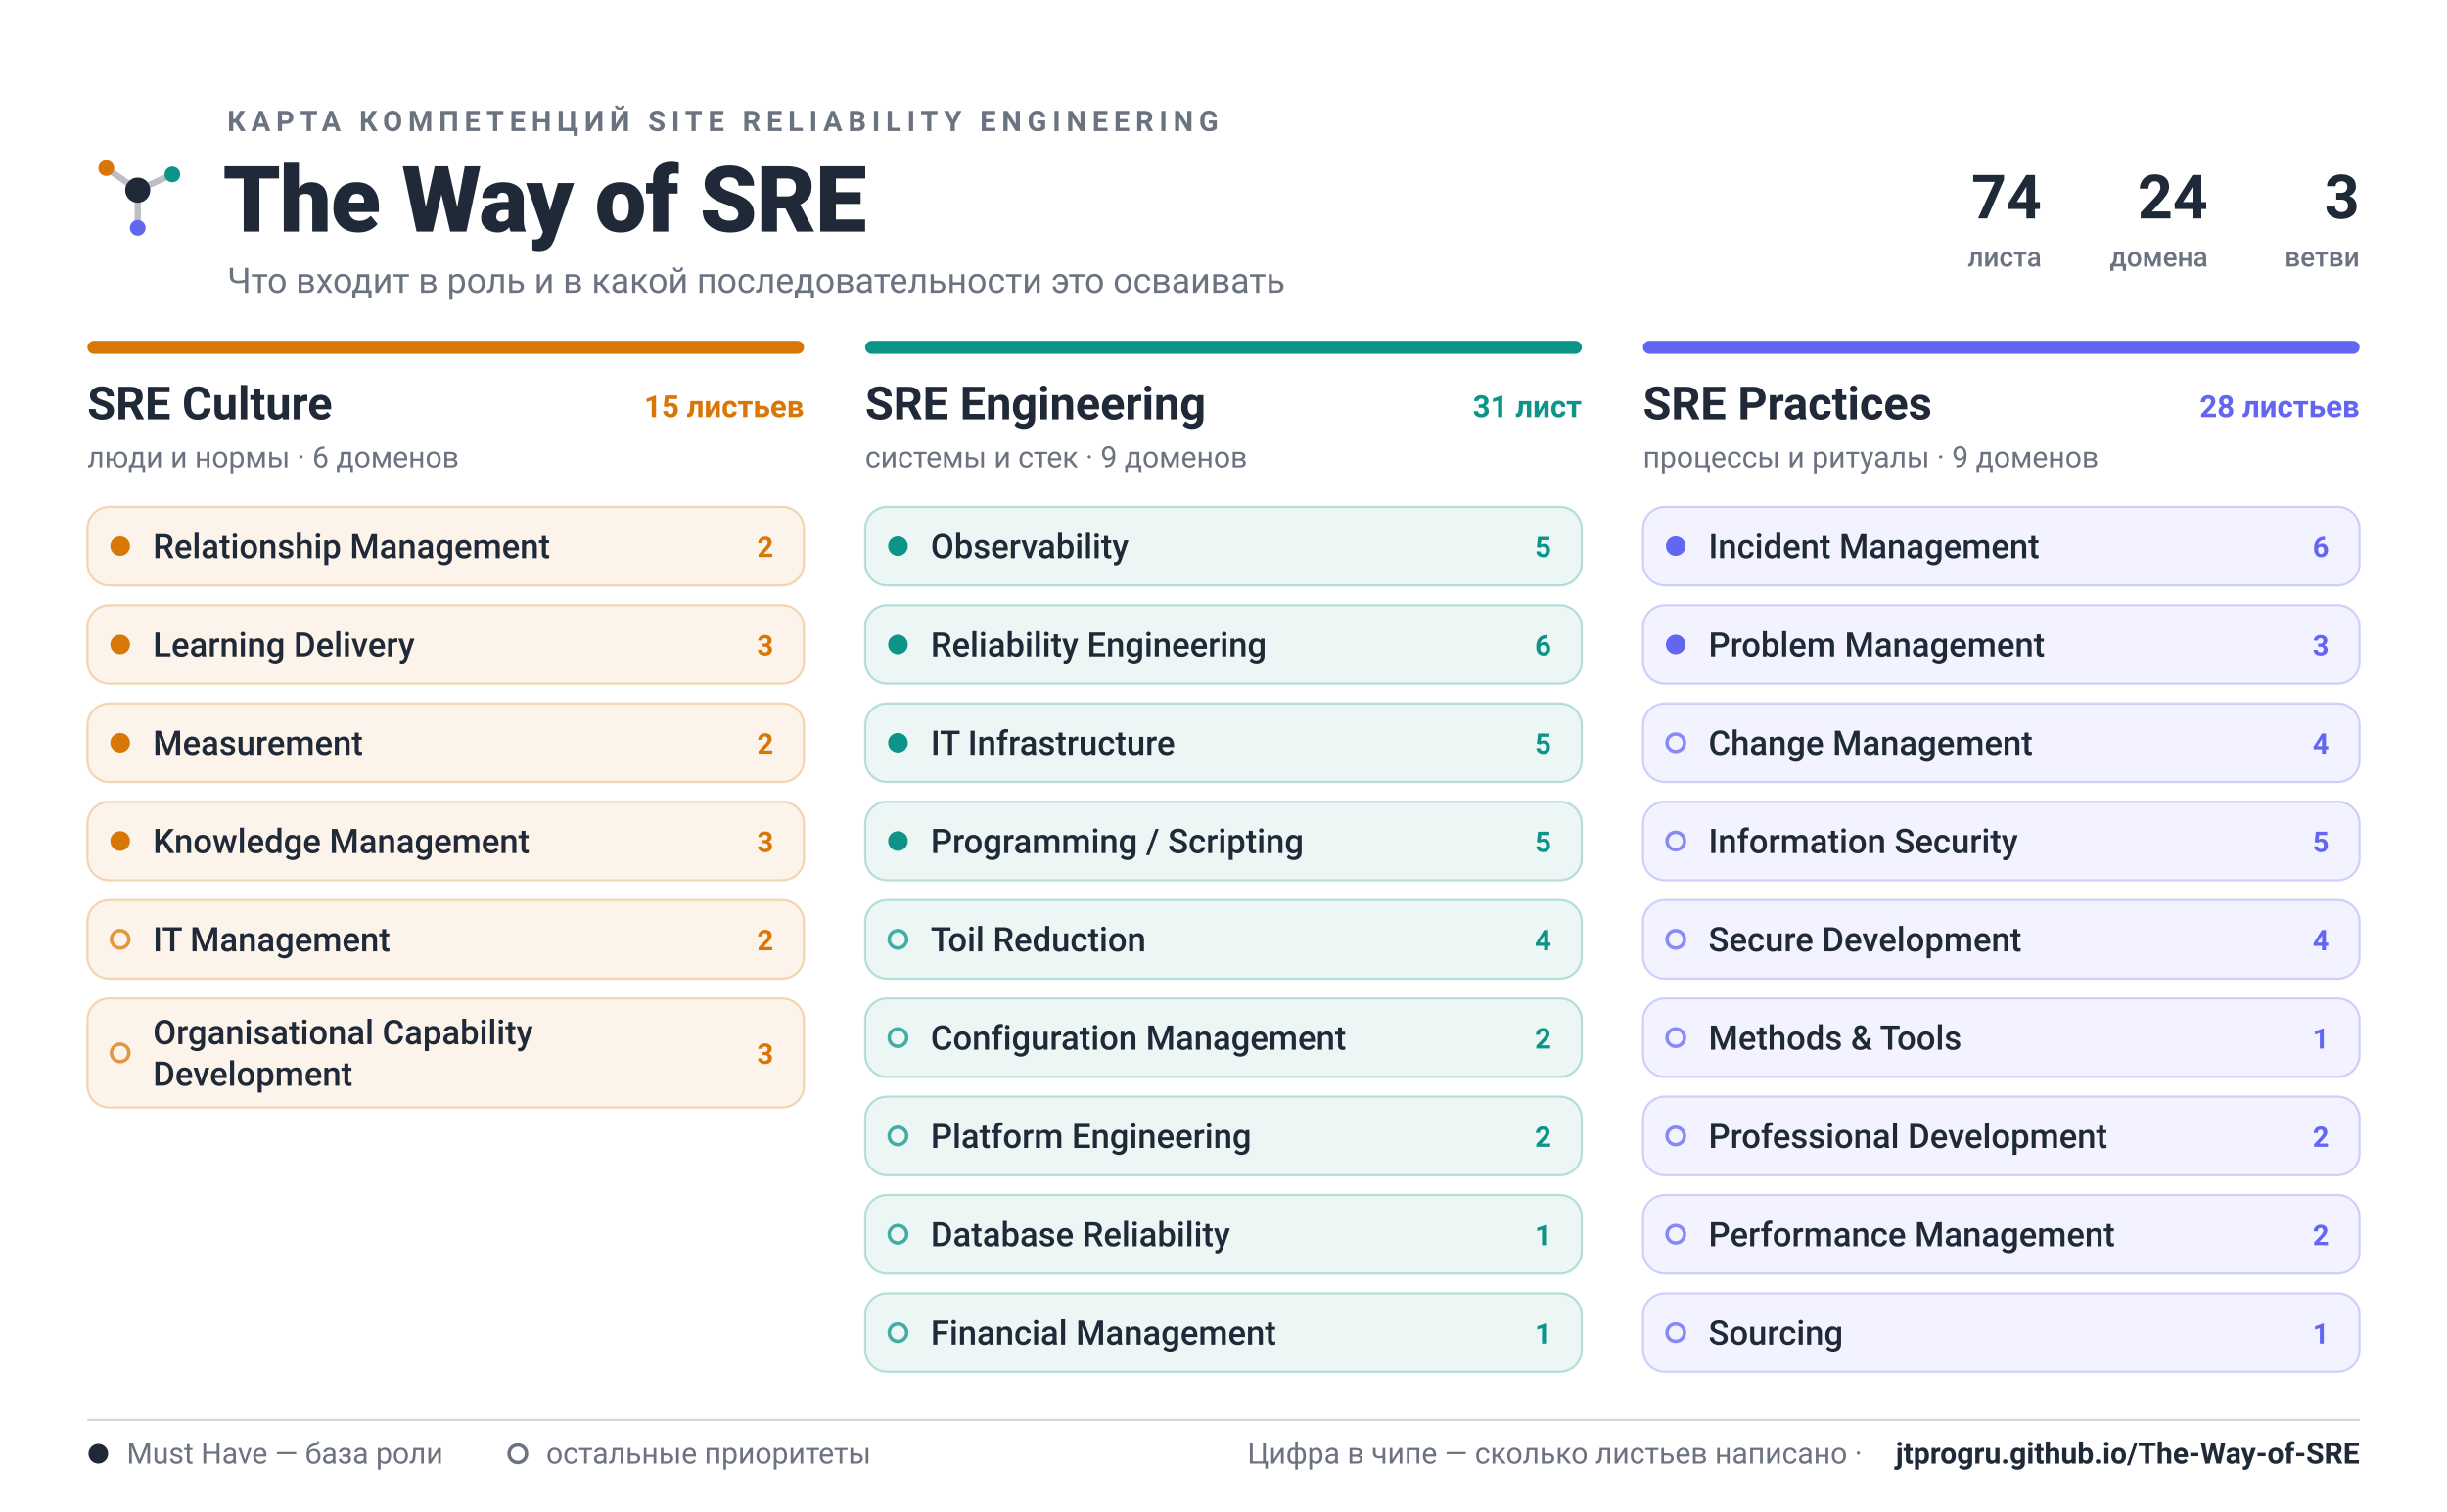
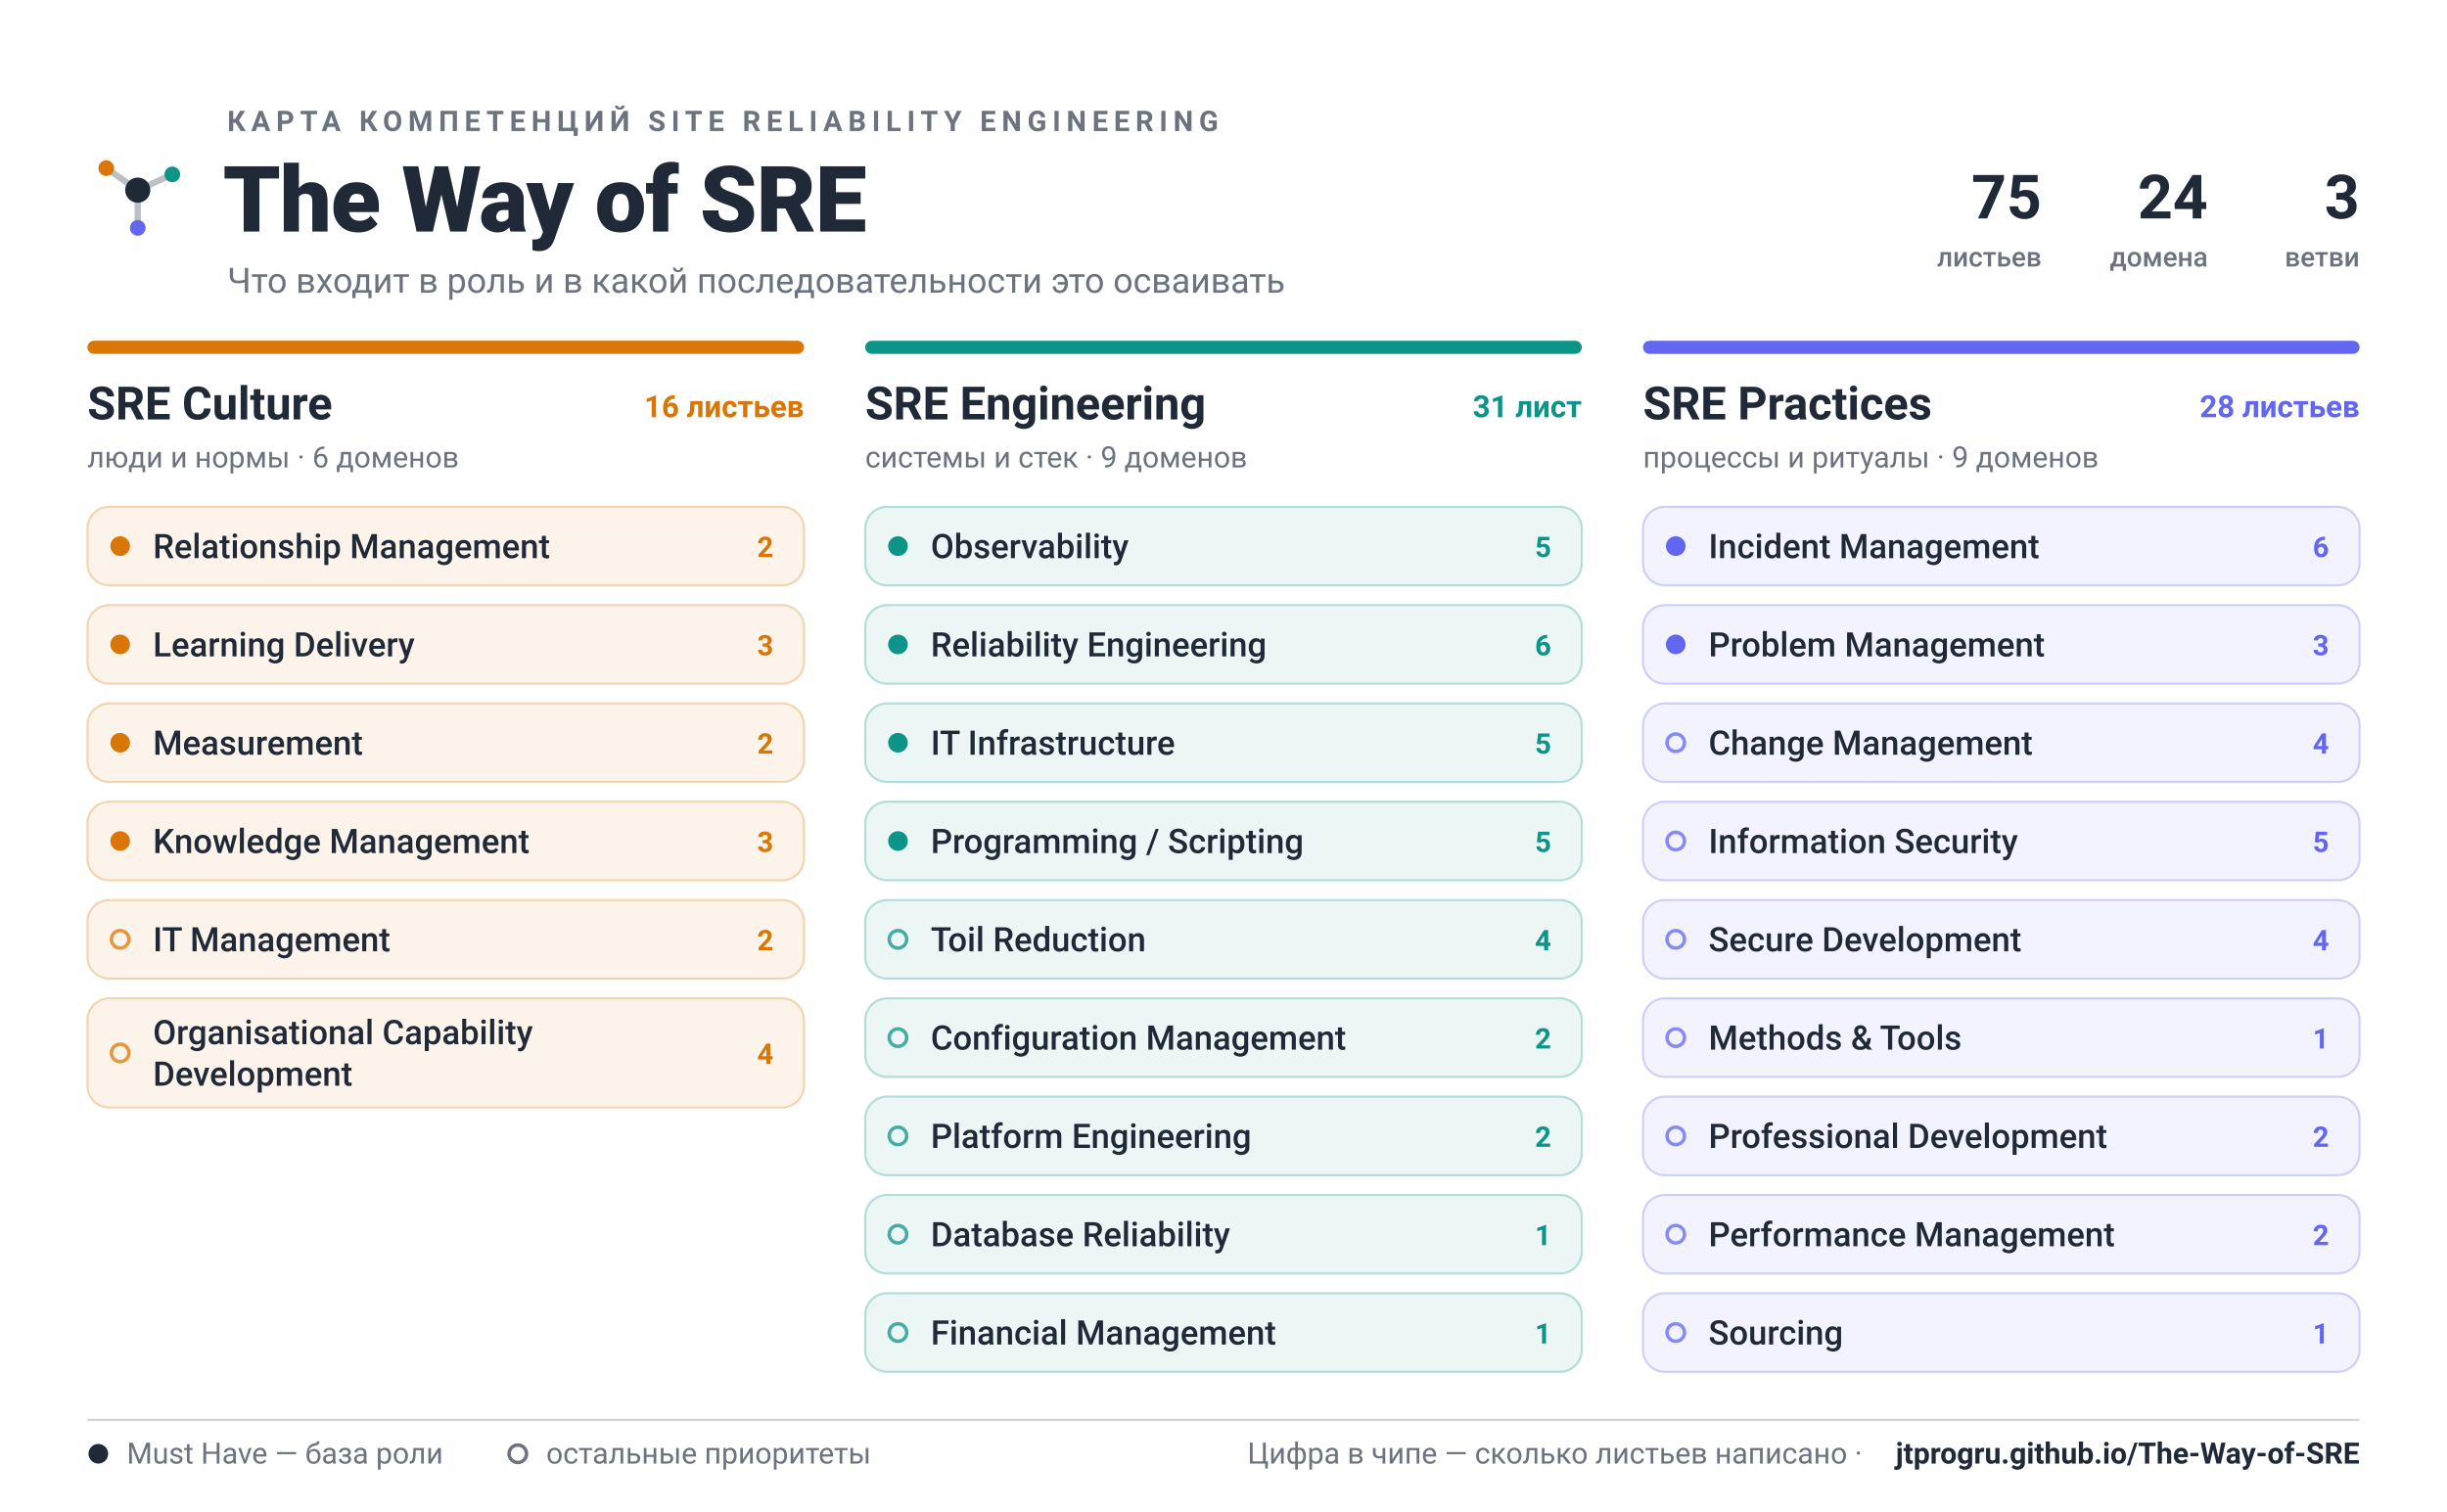
- <svg xmlns="http://www.w3.org/2000/svg" viewBox="0 0 1120 692" width="1120" height="692" role="img" aria-label="The Way of SRE — карта компетенций SRE: 3 ветви, 24 домена, 74 листа. SRE Culture: 15, SRE Engineering: 31, SRE Practices: 28">
+ <svg xmlns="http://www.w3.org/2000/svg" viewBox="0 0 1120 692" width="1120" height="692" role="img" aria-label="The Way of SRE — карта компетенций SRE: 3 ветви, 24 домена, 75 листьев. SRE Culture: 16, SRE Engineering: 31, SRE Practices: 28">
  <style>
    text { font-family: -apple-system, BlinkMacSystemFont, "Segoe UI", system-ui, Roboto, "Helvetica Neue", Arial, sans-serif; }
    .eyebrow  { font-size: 13px; font-weight: 600; letter-spacing: .2em; fill: #6b7280; }
    .title    { font-size: 42px; font-weight: 800; letter-spacing: -.01em; fill: #1f2937; }
    .tagline  { font-size: 16px; font-weight: 400; fill: #6b7280; }
    .stat-num { font-size: 28px; font-weight: 700; fill: #1f2937; }
    .stat-lbl { font-size: 12.5px; font-weight: 500; fill: #6b7280; }
    .col-name { font-size: 21px; font-weight: 700; fill: #1f2937; }
    .col-num  { font-size: 14px; font-weight: 600; }
    .col-sub  { font-size: 13.5px; font-weight: 400; fill: #6b7280; }
    .chip-lbl { font-size: 15.5px; font-weight: 500; fill: #1f2937; }
    .chip-num { font-size: 13px; font-weight: 600; }
    .note     { font-size: 13.5px; font-weight: 400; fill: #6b7280; }
    .note-url { font-size: 13.5px; font-weight: 600; fill: #1f2937; }
  </style>
  <g transform="translate(40 64) scale(0.72)" stroke="#6b7280" stroke-opacity="0.45" stroke-width="4" stroke-linecap="round" fill="none">
    <path d="M32 32 12 18M32 32 54 22M32 32 32 56" />
  </g>
  <g transform="translate(40 64) scale(0.72)">
    <circle cx="32" cy="32" r="8" fill="#1f2937" />
    <circle cx="12" cy="18" r="5" fill="#d97706" />
    <circle cx="54" cy="22" r="5" fill="#0d9488" />
    <circle cx="32" cy="56" r="5" fill="#6366f1" />
  </g>
  <text class="eyebrow" x="104" y="60">КАРТА КОМПЕТЕНЦИЙ SITE RELIABILITY ENGINEERING</text>
  <text class="title" x="102" y="106">The Way of SRE</text>
  <text class="tagline" x="104" y="134">Что входит в роль и в какой последовательности это осваивать</text>
  <text class="stat-num" x="1080" y="100" text-anchor="end">3</text>
  <text class="stat-lbl" x="1080" y="122" text-anchor="end">ветви</text>
  <text class="stat-num" x="1010.56" y="100" text-anchor="end">24</text>
  <text class="stat-lbl" x="1010.56" y="122" text-anchor="end">домена</text>
-   <text class="stat-num" x="934.44" y="100" text-anchor="end">74</text>
-   <text class="stat-lbl" x="934.44" y="122" text-anchor="end">листа</text>
+   <text class="stat-num" x="934.44" y="100" text-anchor="end">75</text>
+   <text class="stat-lbl" x="934.44" y="122" text-anchor="end">листьев</text>
  <rect x="40" y="156" width="328" height="6" rx="3" fill="#d97706" />
  <text class="col-name" x="40" y="192">SRE Culture</text>
-   <text class="col-num" x="368" y="191" text-anchor="end" fill="#d97706">15 листьев</text>
+   <text class="col-num" x="368" y="191" text-anchor="end" fill="#d97706">16 листьев</text>
  <text class="col-sub" x="40" y="214">люди и нормы · 6 доменов</text>
  <rect x="40" y="232" width="328" height="36" rx="10" fill="#d97706" fill-opacity="0.08" stroke="#d97706" stroke-opacity="0.28" />
  <circle cx="55" cy="250" r="4.5" fill="#d97706" />
  <text class="chip-lbl" x="70" y="255.5">Relationship Management</text>
  <text class="chip-num" x="354" y="255" text-anchor="end" fill="#d97706">2</text>
  <rect x="40" y="277" width="328" height="36" rx="10" fill="#d97706" fill-opacity="0.08" stroke="#d97706" stroke-opacity="0.28" />
  <circle cx="55" cy="295" r="4.5" fill="#d97706" />
  <text class="chip-lbl" x="70" y="300.5">Learning Delivery</text>
  <text class="chip-num" x="354" y="300" text-anchor="end" fill="#d97706">3</text>
  <rect x="40" y="322" width="328" height="36" rx="10" fill="#d97706" fill-opacity="0.08" stroke="#d97706" stroke-opacity="0.28" />
  <circle cx="55" cy="340" r="4.5" fill="#d97706" />
  <text class="chip-lbl" x="70" y="345.5">Measurement</text>
  <text class="chip-num" x="354" y="345" text-anchor="end" fill="#d97706">2</text>
  <rect x="40" y="367" width="328" height="36" rx="10" fill="#d97706" fill-opacity="0.08" stroke="#d97706" stroke-opacity="0.28" />
  <circle cx="55" cy="385" r="4.5" fill="#d97706" />
  <text class="chip-lbl" x="70" y="390.5">Knowledge Management</text>
  <text class="chip-num" x="354" y="390" text-anchor="end" fill="#d97706">3</text>
  <rect x="40" y="412" width="328" height="36" rx="10" fill="#d97706" fill-opacity="0.08" stroke="#d97706" stroke-opacity="0.28" />
  <circle cx="55" cy="430" r="4" fill="none" stroke="#d97706" stroke-width="1.6" stroke-opacity="0.75" />
  <text class="chip-lbl" x="70" y="435.5">IT Management</text>
  <text class="chip-num" x="354" y="435" text-anchor="end" fill="#d97706">2</text>
  <rect x="40" y="457" width="328" height="50" rx="10" fill="#d97706" fill-opacity="0.08" stroke="#d97706" stroke-opacity="0.28" />
  <circle cx="55" cy="482" r="4" fill="none" stroke="#d97706" stroke-width="1.6" stroke-opacity="0.75" />
  <text class="chip-lbl" x="70" y="478">Organisational Capability</text>
  <text class="chip-lbl" x="70" y="497">Development</text>
-   <text class="chip-num" x="354" y="487" text-anchor="end" fill="#d97706">3</text>
+   <text class="chip-num" x="354" y="487" text-anchor="end" fill="#d97706">4</text>
  <rect x="396" y="156" width="328" height="6" rx="3" fill="#0d9488" />
  <text class="col-name" x="396" y="192">SRE Engineering</text>
  <text class="col-num" x="724" y="191" text-anchor="end" fill="#0d9488">31 лист</text>
  <text class="col-sub" x="396" y="214">системы и стек · 9 доменов</text>
  <rect x="396" y="232" width="328" height="36" rx="10" fill="#0d9488" fill-opacity="0.08" stroke="#0d9488" stroke-opacity="0.28" />
  <circle cx="411" cy="250" r="4.5" fill="#0d9488" />
  <text class="chip-lbl" x="426" y="255.5">Observability</text>
  <text class="chip-num" x="710" y="255" text-anchor="end" fill="#0d9488">5</text>
  <rect x="396" y="277" width="328" height="36" rx="10" fill="#0d9488" fill-opacity="0.08" stroke="#0d9488" stroke-opacity="0.28" />
  <circle cx="411" cy="295" r="4.5" fill="#0d9488" />
  <text class="chip-lbl" x="426" y="300.5">Reliability Engineering</text>
  <text class="chip-num" x="710" y="300" text-anchor="end" fill="#0d9488">6</text>
  <rect x="396" y="322" width="328" height="36" rx="10" fill="#0d9488" fill-opacity="0.08" stroke="#0d9488" stroke-opacity="0.28" />
  <circle cx="411" cy="340" r="4.5" fill="#0d9488" />
  <text class="chip-lbl" x="426" y="345.5">IT Infrastructure</text>
  <text class="chip-num" x="710" y="345" text-anchor="end" fill="#0d9488">5</text>
  <rect x="396" y="367" width="328" height="36" rx="10" fill="#0d9488" fill-opacity="0.08" stroke="#0d9488" stroke-opacity="0.28" />
  <circle cx="411" cy="385" r="4.5" fill="#0d9488" />
  <text class="chip-lbl" x="426" y="390.5">Programming / Scripting</text>
  <text class="chip-num" x="710" y="390" text-anchor="end" fill="#0d9488">5</text>
  <rect x="396" y="412" width="328" height="36" rx="10" fill="#0d9488" fill-opacity="0.08" stroke="#0d9488" stroke-opacity="0.28" />
  <circle cx="411" cy="430" r="4" fill="none" stroke="#0d9488" stroke-width="1.6" stroke-opacity="0.75" />
  <text class="chip-lbl" x="426" y="435.5">Toil Reduction</text>
  <text class="chip-num" x="710" y="435" text-anchor="end" fill="#0d9488">4</text>
  <rect x="396" y="457" width="328" height="36" rx="10" fill="#0d9488" fill-opacity="0.08" stroke="#0d9488" stroke-opacity="0.28" />
  <circle cx="411" cy="475" r="4" fill="none" stroke="#0d9488" stroke-width="1.6" stroke-opacity="0.75" />
  <text class="chip-lbl" x="426" y="480.5">Configuration Management</text>
  <text class="chip-num" x="710" y="480" text-anchor="end" fill="#0d9488">2</text>
  <rect x="396" y="502" width="328" height="36" rx="10" fill="#0d9488" fill-opacity="0.08" stroke="#0d9488" stroke-opacity="0.28" />
  <circle cx="411" cy="520" r="4" fill="none" stroke="#0d9488" stroke-width="1.6" stroke-opacity="0.75" />
  <text class="chip-lbl" x="426" y="525.5">Platform Engineering</text>
  <text class="chip-num" x="710" y="525" text-anchor="end" fill="#0d9488">2</text>
  <rect x="396" y="547" width="328" height="36" rx="10" fill="#0d9488" fill-opacity="0.08" stroke="#0d9488" stroke-opacity="0.28" />
  <circle cx="411" cy="565" r="4" fill="none" stroke="#0d9488" stroke-width="1.6" stroke-opacity="0.75" />
  <text class="chip-lbl" x="426" y="570.5">Database Reliability</text>
  <text class="chip-num" x="710" y="570" text-anchor="end" fill="#0d9488">1</text>
  <rect x="396" y="592" width="328" height="36" rx="10" fill="#0d9488" fill-opacity="0.08" stroke="#0d9488" stroke-opacity="0.28" />
  <circle cx="411" cy="610" r="4" fill="none" stroke="#0d9488" stroke-width="1.6" stroke-opacity="0.75" />
  <text class="chip-lbl" x="426" y="615.5">Financial Management</text>
  <text class="chip-num" x="710" y="615" text-anchor="end" fill="#0d9488">1</text>
  <rect x="752" y="156" width="328" height="6" rx="3" fill="#6366f1" />
  <text class="col-name" x="752" y="192">SRE Practices</text>
  <text class="col-num" x="1080" y="191" text-anchor="end" fill="#6366f1">28 листьев</text>
  <text class="col-sub" x="752" y="214">процессы и ритуалы · 9 доменов</text>
  <rect x="752" y="232" width="328" height="36" rx="10" fill="#6366f1" fill-opacity="0.08" stroke="#6366f1" stroke-opacity="0.28" />
  <circle cx="767" cy="250" r="4.5" fill="#6366f1" />
  <text class="chip-lbl" x="782" y="255.5">Incident Management</text>
  <text class="chip-num" x="1066" y="255" text-anchor="end" fill="#6366f1">6</text>
  <rect x="752" y="277" width="328" height="36" rx="10" fill="#6366f1" fill-opacity="0.08" stroke="#6366f1" stroke-opacity="0.28" />
  <circle cx="767" cy="295" r="4.5" fill="#6366f1" />
  <text class="chip-lbl" x="782" y="300.5">Problem Management</text>
  <text class="chip-num" x="1066" y="300" text-anchor="end" fill="#6366f1">3</text>
  <rect x="752" y="322" width="328" height="36" rx="10" fill="#6366f1" fill-opacity="0.08" stroke="#6366f1" stroke-opacity="0.28" />
  <circle cx="767" cy="340" r="4" fill="none" stroke="#6366f1" stroke-width="1.6" stroke-opacity="0.75" />
  <text class="chip-lbl" x="782" y="345.5">Change Management</text>
  <text class="chip-num" x="1066" y="345" text-anchor="end" fill="#6366f1">4</text>
  <rect x="752" y="367" width="328" height="36" rx="10" fill="#6366f1" fill-opacity="0.08" stroke="#6366f1" stroke-opacity="0.28" />
  <circle cx="767" cy="385" r="4" fill="none" stroke="#6366f1" stroke-width="1.6" stroke-opacity="0.75" />
  <text class="chip-lbl" x="782" y="390.5">Information Security</text>
  <text class="chip-num" x="1066" y="390" text-anchor="end" fill="#6366f1">5</text>
  <rect x="752" y="412" width="328" height="36" rx="10" fill="#6366f1" fill-opacity="0.08" stroke="#6366f1" stroke-opacity="0.28" />
  <circle cx="767" cy="430" r="4" fill="none" stroke="#6366f1" stroke-width="1.6" stroke-opacity="0.75" />
  <text class="chip-lbl" x="782" y="435.5">Secure Development</text>
  <text class="chip-num" x="1066" y="435" text-anchor="end" fill="#6366f1">4</text>
  <rect x="752" y="457" width="328" height="36" rx="10" fill="#6366f1" fill-opacity="0.08" stroke="#6366f1" stroke-opacity="0.28" />
  <circle cx="767" cy="475" r="4" fill="none" stroke="#6366f1" stroke-width="1.6" stroke-opacity="0.75" />
  <text class="chip-lbl" x="782" y="480.5">Methods &amp; Tools</text>
  <text class="chip-num" x="1066" y="480" text-anchor="end" fill="#6366f1">1</text>
  <rect x="752" y="502" width="328" height="36" rx="10" fill="#6366f1" fill-opacity="0.08" stroke="#6366f1" stroke-opacity="0.28" />
  <circle cx="767" cy="520" r="4" fill="none" stroke="#6366f1" stroke-width="1.6" stroke-opacity="0.75" />
  <text class="chip-lbl" x="782" y="525.5">Professional Development</text>
  <text class="chip-num" x="1066" y="525" text-anchor="end" fill="#6366f1">2</text>
  <rect x="752" y="547" width="328" height="36" rx="10" fill="#6366f1" fill-opacity="0.08" stroke="#6366f1" stroke-opacity="0.28" />
  <circle cx="767" cy="565" r="4" fill="none" stroke="#6366f1" stroke-width="1.6" stroke-opacity="0.75" />
  <text class="chip-lbl" x="782" y="570.5">Performance Management</text>
  <text class="chip-num" x="1066" y="570" text-anchor="end" fill="#6366f1">2</text>
  <rect x="752" y="592" width="328" height="36" rx="10" fill="#6366f1" fill-opacity="0.08" stroke="#6366f1" stroke-opacity="0.28" />
  <circle cx="767" cy="610" r="4" fill="none" stroke="#6366f1" stroke-width="1.6" stroke-opacity="0.75" />
  <text class="chip-lbl" x="782" y="615.5">Sourcing</text>
  <text class="chip-num" x="1066" y="615" text-anchor="end" fill="#6366f1">1</text>
  <path d="M40 650 H1080" stroke="#d1d5db" stroke-width="1" />
  <circle cx="45" cy="665.5" r="4.5" fill="#1f2937" />
  <text class="note" x="58" y="670">Must Have — база роли</text>
  <circle cx="237" cy="665.5" r="4" fill="none" stroke="#6b7280" stroke-width="1.6" />
  <text class="note" x="250" y="670">остальные приоритеты</text>
  <text class="note-url" x="1080" y="670" text-anchor="end">jtprogru.github.io/The-Way-of-SRE</text>
  <text class="note" x="852.4" y="670" text-anchor="end">Цифра в чипе — сколько листьев написано  ·</text>
</svg>
